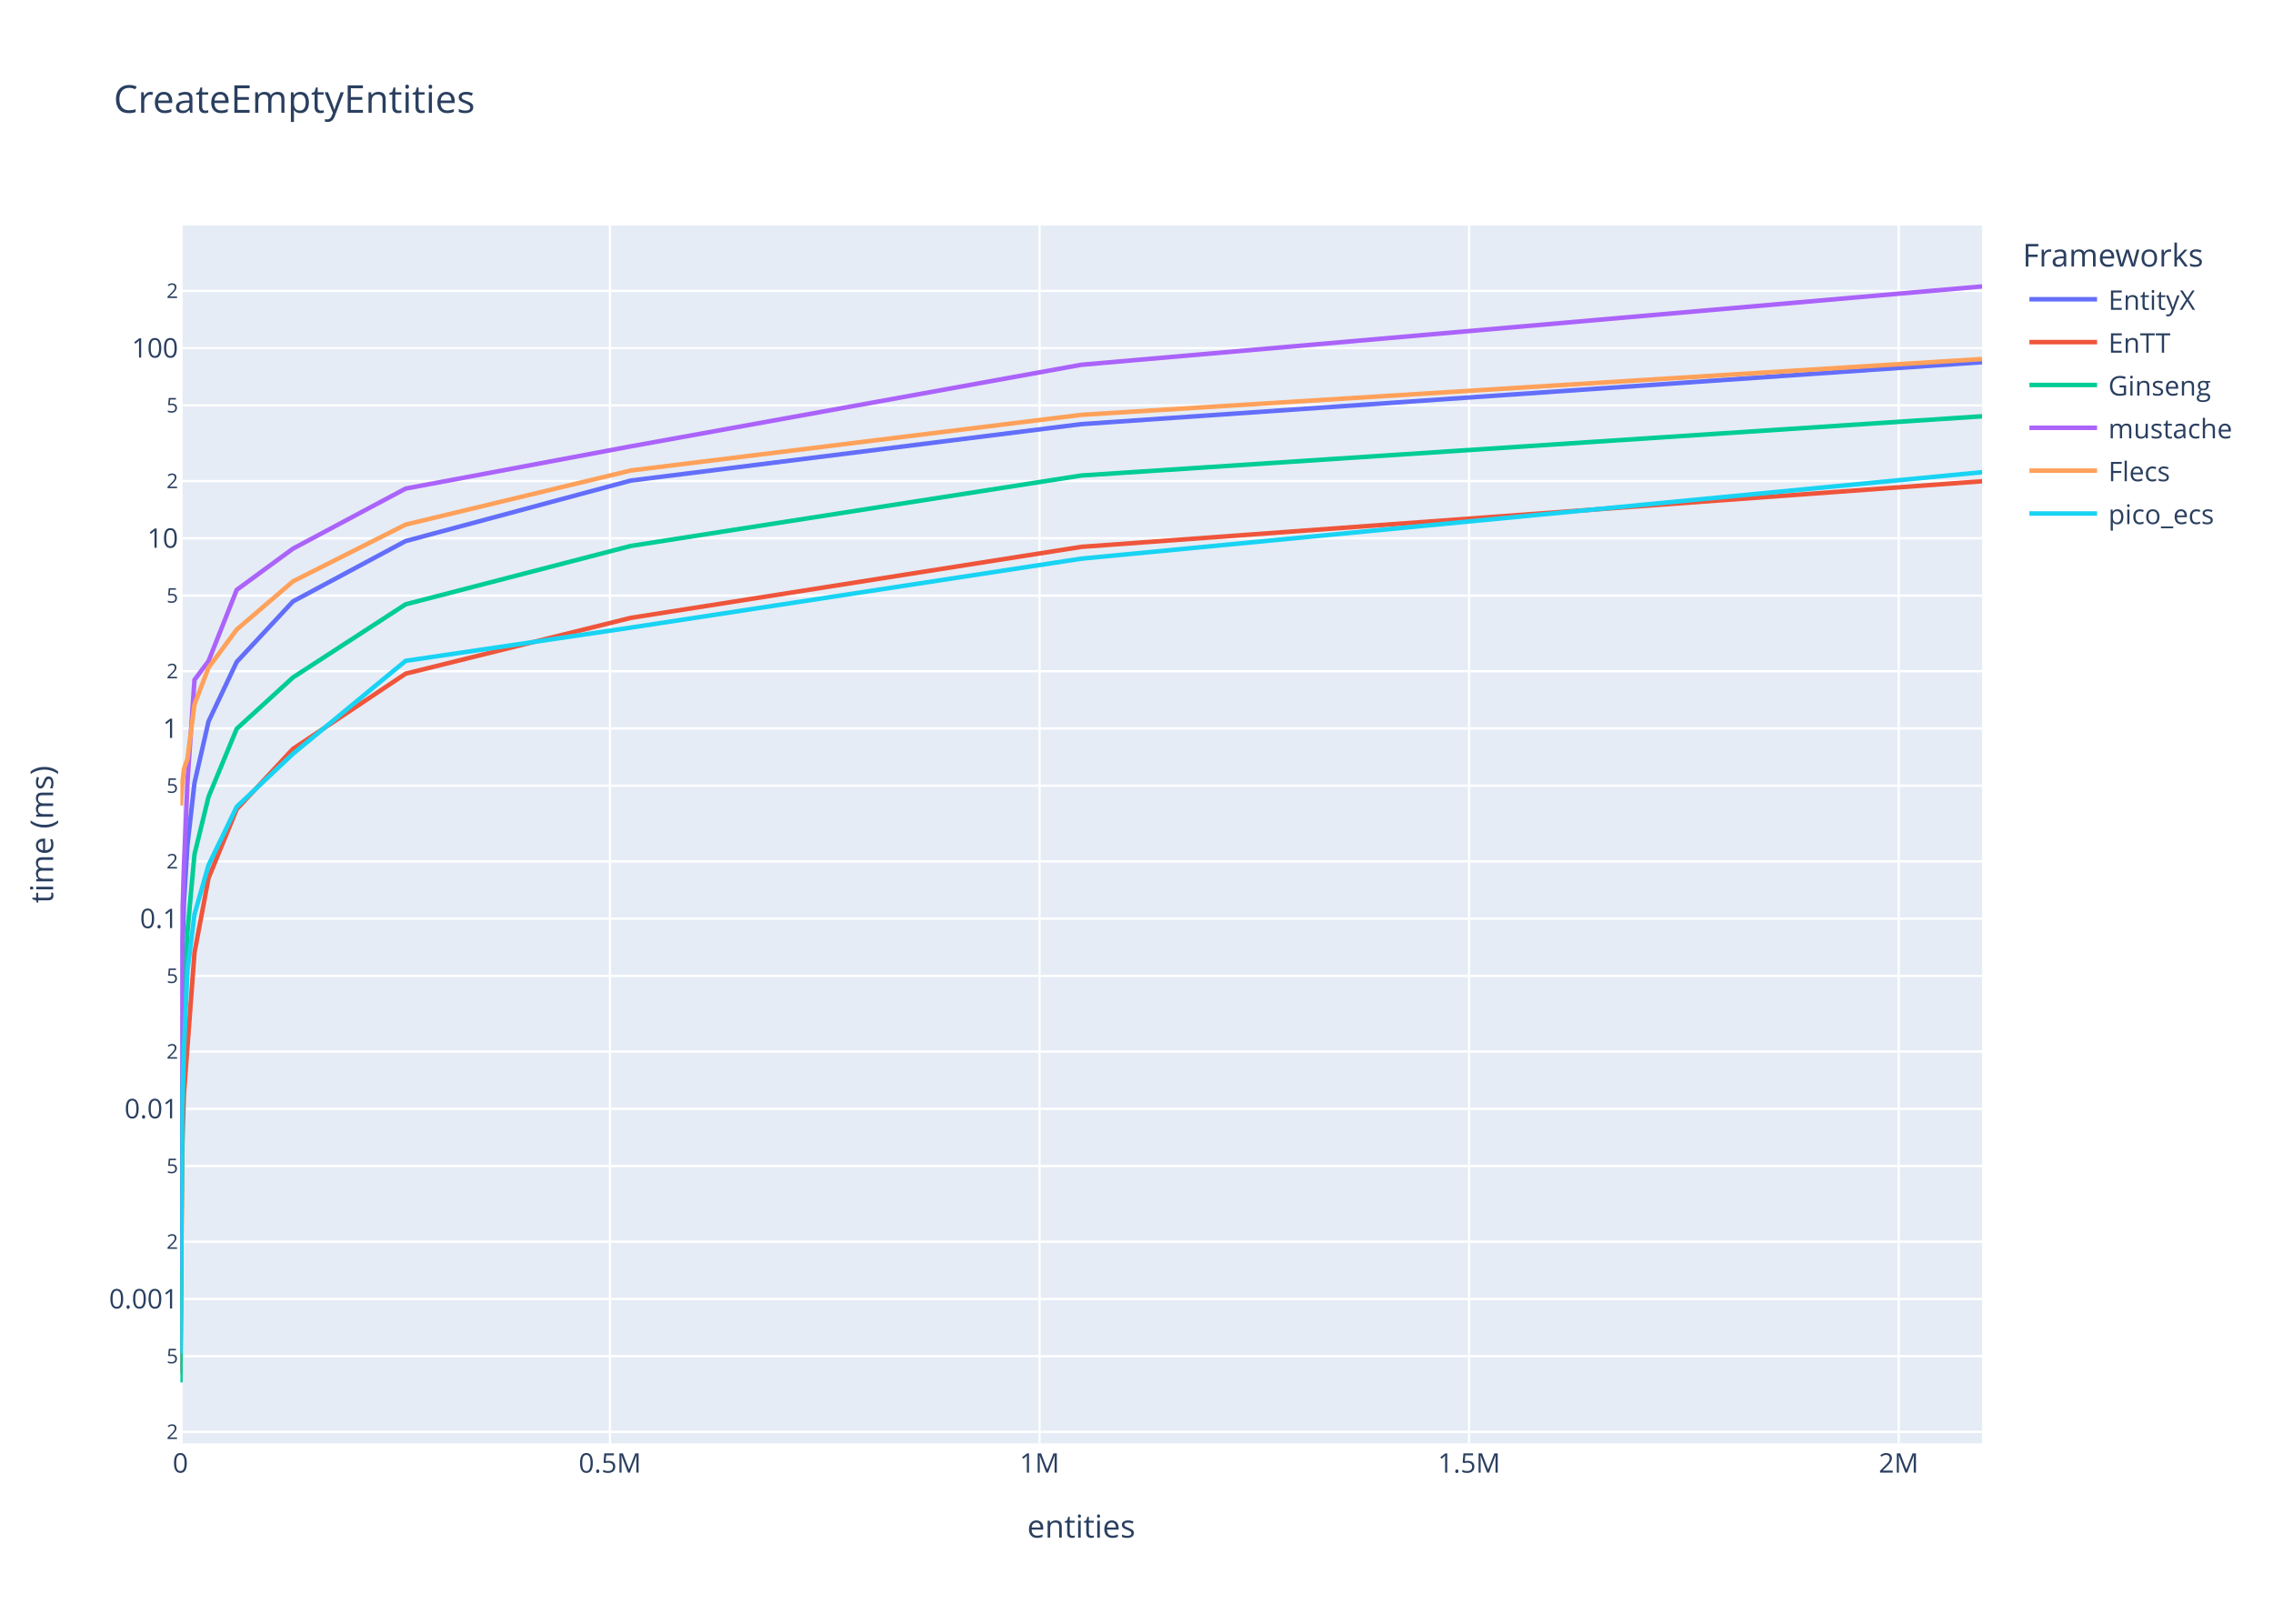
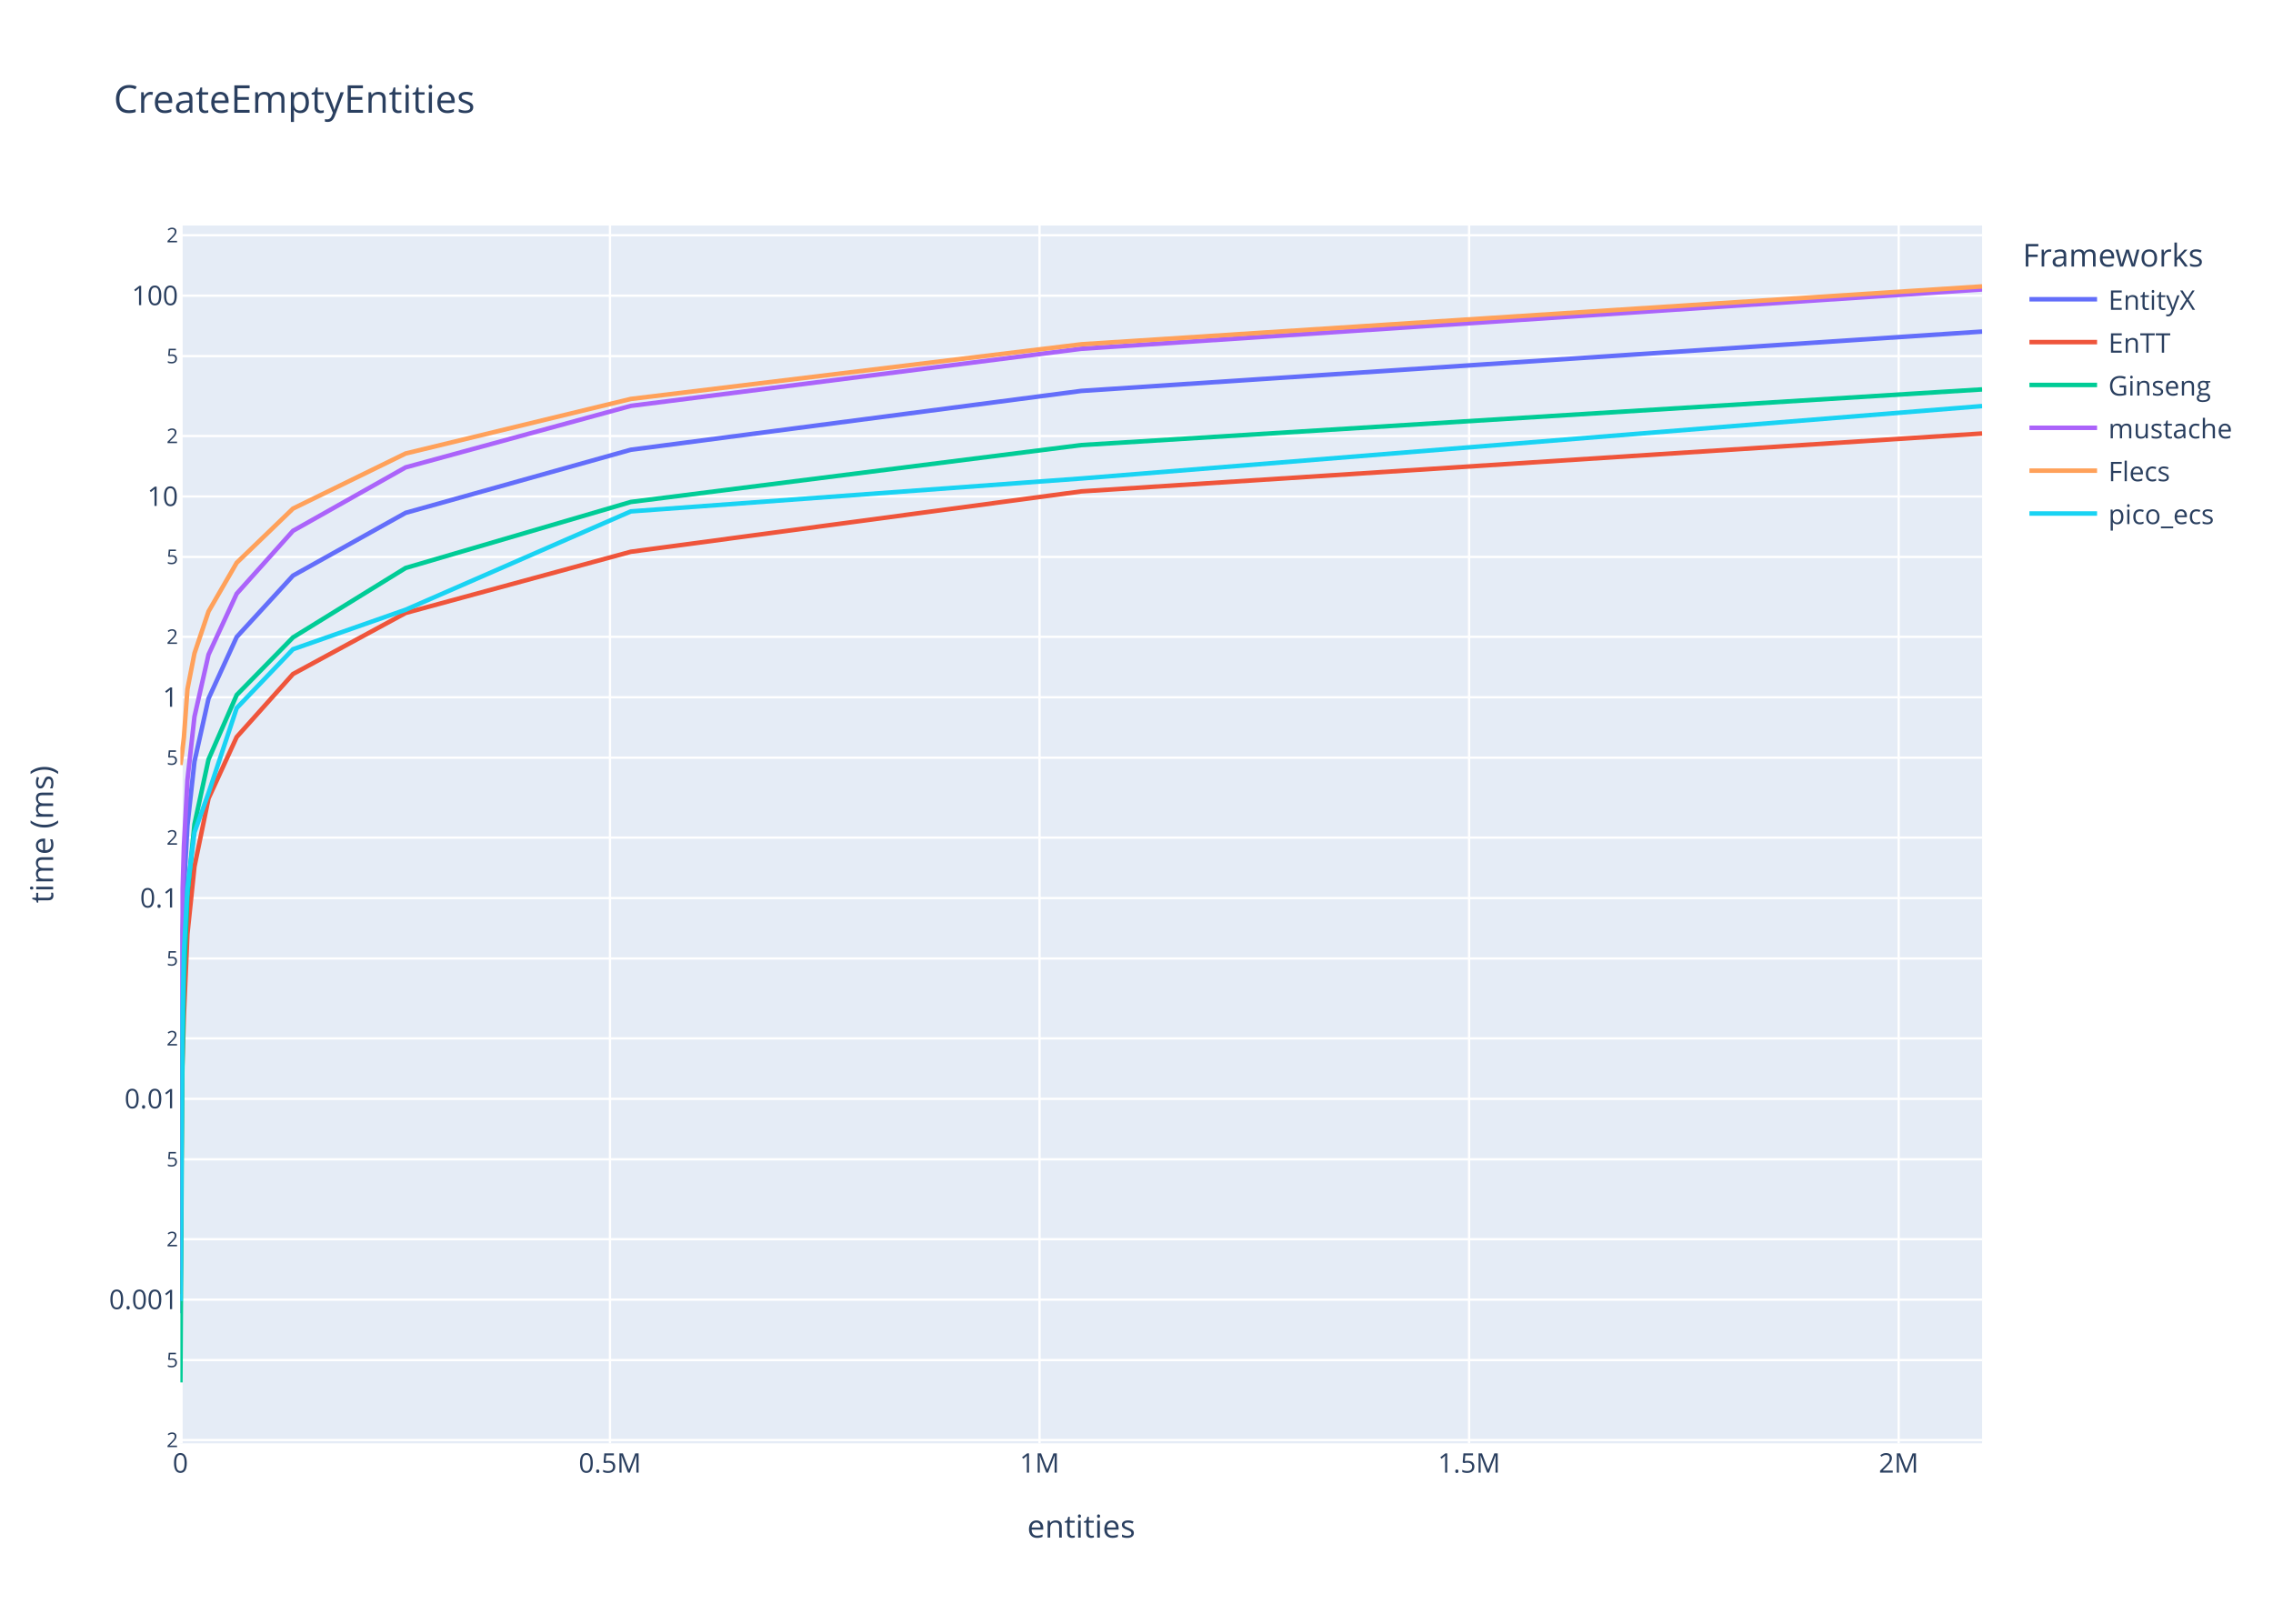
<svg xmlns="http://www.w3.org/2000/svg" class="main-svg" width="1008" height="720" style="" viewBox="0 0 1008 720">
  <rect x="0" y="0" width="1008" height="720" style="fill: rgb(255, 255, 255); fill-opacity: 1;" />
-   <defs id="defs-241496">
+   <defs id="defs-3d0eca">
    <g class="clips">
-       <clipPath id="clip241496xyplot" class="plotclip">
+       <clipPath id="clip3d0ecaxyplot" class="plotclip">
        <rect width="799" height="540" />
      </clipPath>
-       <clipPath class="axesclip" id="clip241496x">
+       <clipPath class="axesclip" id="clip3d0ecax">
        <rect x="80" y="0" width="799" height="720" />
      </clipPath>
-       <clipPath class="axesclip" id="clip241496y">
+       <clipPath class="axesclip" id="clip3d0ecay">
        <rect x="0" y="100" width="1008" height="540" />
      </clipPath>
-       <clipPath class="axesclip" id="clip241496xy">
+       <clipPath class="axesclip" id="clip3d0ecaxy">
        <rect x="80" y="100" width="799" height="540" />
      </clipPath>
    </g>
    <g class="gradients" />
    <g class="patterns" />
  </defs>
  <g class="bglayer">
    <rect class="bg" x="80" y="100" width="799" height="540" style="fill: rgb(229, 236, 246); fill-opacity: 1; stroke-width: 0;" />
  </g>
  <g class="layer-below">
    <g class="imagelayer" />
    <g class="shapelayer" />
  </g>
  <g class="cartesianlayer">
    <g class="subplot xy">
      <g class="layer-subplot">
        <g class="shapelayer" />
        <g class="imagelayer" />
      </g>
      <g class="minor-gridlayer">
        <g class="x" />
        <g class="y" />
      </g>
      <g class="gridlayer">
        <g class="x">
          <path class="xgrid crisp" transform="translate(270.5,0)" d="M0,100v540" style="stroke: rgb(255, 255, 255); stroke-opacity: 1; stroke-width: 1px;" />
          <path class="xgrid crisp" transform="translate(460.99,0)" d="M0,100v540" style="stroke: rgb(255, 255, 255); stroke-opacity: 1; stroke-width: 1px;" />
          <path class="xgrid crisp" transform="translate(651.49,0)" d="M0,100v540" style="stroke: rgb(255, 255, 255); stroke-opacity: 1; stroke-width: 1px;" />
          <path class="xgrid crisp" transform="translate(841.99,0)" d="M0,100v540" style="stroke: rgb(255, 255, 255); stroke-opacity: 1; stroke-width: 1px;" />
        </g>
        <g class="y">
-           <path class="ygrid crisp" transform="translate(0,634.93)" d="M80,0h799" style="stroke: rgb(255, 255, 255); stroke-opacity: 1; stroke-width: 1px;" />
-           <path class="ygrid crisp" transform="translate(0,601.37)" d="M80,0h799" style="stroke: rgb(255, 255, 255); stroke-opacity: 1; stroke-width: 1px;" />
-           <path class="ygrid crisp" transform="translate(0,575.99)" d="M80,0h799" style="stroke: rgb(255, 255, 255); stroke-opacity: 1; stroke-width: 1px;" />
-           <path class="ygrid crisp" transform="translate(0,550.61)" d="M80,0h799" style="stroke: rgb(255, 255, 255); stroke-opacity: 1; stroke-width: 1px;" />
-           <path class="ygrid crisp" transform="translate(0,517.05)" d="M80,0h799" style="stroke: rgb(255, 255, 255); stroke-opacity: 1; stroke-width: 1px;" />
-           <path class="ygrid crisp" transform="translate(0,491.67)" d="M80,0h799" style="stroke: rgb(255, 255, 255); stroke-opacity: 1; stroke-width: 1px;" />
-           <path class="ygrid crisp" transform="translate(0,466.28)" d="M80,0h799" style="stroke: rgb(255, 255, 255); stroke-opacity: 1; stroke-width: 1px;" />
-           <path class="ygrid crisp" transform="translate(0,432.73)" d="M80,0h799" style="stroke: rgb(255, 255, 255); stroke-opacity: 1; stroke-width: 1px;" />
-           <path class="ygrid crisp" transform="translate(0,407.34)" d="M80,0h799" style="stroke: rgb(255, 255, 255); stroke-opacity: 1; stroke-width: 1px;" />
-           <path class="ygrid crisp" transform="translate(0,381.96)" d="M80,0h799" style="stroke: rgb(255, 255, 255); stroke-opacity: 1; stroke-width: 1px;" />
-           <path class="ygrid crisp" transform="translate(0,348.4)" d="M80,0h799" style="stroke: rgb(255, 255, 255); stroke-opacity: 1; stroke-width: 1px;" />
-           <path class="ygrid crisp" transform="translate(0,323.02)" d="M80,0h799" style="stroke: rgb(255, 255, 255); stroke-opacity: 1; stroke-width: 1px;" />
-           <path class="ygrid crisp" transform="translate(0,297.63)" d="M80,0h799" style="stroke: rgb(255, 255, 255); stroke-opacity: 1; stroke-width: 1px;" />
-           <path class="ygrid crisp" transform="translate(0,264.08)" d="M80,0h799" style="stroke: rgb(255, 255, 255); stroke-opacity: 1; stroke-width: 1px;" />
-           <path class="ygrid crisp" transform="translate(0,238.69)" d="M80,0h799" style="stroke: rgb(255, 255, 255); stroke-opacity: 1; stroke-width: 1px;" />
-           <path class="ygrid crisp" transform="translate(0,213.31)" d="M80,0h799" style="stroke: rgb(255, 255, 255); stroke-opacity: 1; stroke-width: 1px;" />
-           <path class="ygrid crisp" transform="translate(0,179.75)" d="M80,0h799" style="stroke: rgb(255, 255, 255); stroke-opacity: 1; stroke-width: 1px;" />
-           <path class="ygrid crisp" transform="translate(0,154.37)" d="M80,0h799" style="stroke: rgb(255, 255, 255); stroke-opacity: 1; stroke-width: 1px;" />
-           <path class="ygrid crisp" transform="translate(0,128.99)" d="M80,0h799" style="stroke: rgb(255, 255, 255); stroke-opacity: 1; stroke-width: 1px;" />
+           <path class="ygrid crisp" transform="translate(0,638.53)" d="M80,0h799" style="stroke: rgb(255, 255, 255); stroke-opacity: 1; stroke-width: 1px;" />
+           <path class="ygrid crisp" transform="translate(0,603.09)" d="M80,0h799" style="stroke: rgb(255, 255, 255); stroke-opacity: 1; stroke-width: 1px;" />
+           <path class="ygrid crisp" transform="translate(0,576.29)" d="M80,0h799" style="stroke: rgb(255, 255, 255); stroke-opacity: 1; stroke-width: 1px;" />
+           <path class="ygrid crisp" transform="translate(0,549.49)" d="M80,0h799" style="stroke: rgb(255, 255, 255); stroke-opacity: 1; stroke-width: 1px;" />
+           <path class="ygrid crisp" transform="translate(0,514.06)" d="M80,0h799" style="stroke: rgb(255, 255, 255); stroke-opacity: 1; stroke-width: 1px;" />
+           <path class="ygrid crisp" transform="translate(0,487.25)" d="M80,0h799" style="stroke: rgb(255, 255, 255); stroke-opacity: 1; stroke-width: 1px;" />
+           <path class="ygrid crisp" transform="translate(0,460.45)" d="M80,0h799" style="stroke: rgb(255, 255, 255); stroke-opacity: 1; stroke-width: 1px;" />
+           <path class="ygrid crisp" transform="translate(0,425.02)" d="M80,0h799" style="stroke: rgb(255, 255, 255); stroke-opacity: 1; stroke-width: 1px;" />
+           <path class="ygrid crisp" transform="translate(0,398.22)" d="M80,0h799" style="stroke: rgb(255, 255, 255); stroke-opacity: 1; stroke-width: 1px;" />
+           <path class="ygrid crisp" transform="translate(0,371.42)" d="M80,0h799" style="stroke: rgb(255, 255, 255); stroke-opacity: 1; stroke-width: 1px;" />
+           <path class="ygrid crisp" transform="translate(0,335.98)" d="M80,0h799" style="stroke: rgb(255, 255, 255); stroke-opacity: 1; stroke-width: 1px;" />
+           <path class="ygrid crisp" transform="translate(0,309.18)" d="M80,0h799" style="stroke: rgb(255, 255, 255); stroke-opacity: 1; stroke-width: 1px;" />
+           <path class="ygrid crisp" transform="translate(0,282.38)" d="M80,0h799" style="stroke: rgb(255, 255, 255); stroke-opacity: 1; stroke-width: 1px;" />
+           <path class="ygrid crisp" transform="translate(0,246.95)" d="M80,0h799" style="stroke: rgb(255, 255, 255); stroke-opacity: 1; stroke-width: 1px;" />
+           <path class="ygrid crisp" transform="translate(0,220.15)" d="M80,0h799" style="stroke: rgb(255, 255, 255); stroke-opacity: 1; stroke-width: 1px;" />
+           <path class="ygrid crisp" transform="translate(0,193.34)" d="M80,0h799" style="stroke: rgb(255, 255, 255); stroke-opacity: 1; stroke-width: 1px;" />
+           <path class="ygrid crisp" transform="translate(0,157.91)" d="M80,0h799" style="stroke: rgb(255, 255, 255); stroke-opacity: 1; stroke-width: 1px;" />
+           <path class="ygrid crisp" transform="translate(0,131.11)" d="M80,0h799" style="stroke: rgb(255, 255, 255); stroke-opacity: 1; stroke-width: 1px;" />
+           <path class="ygrid crisp" transform="translate(0,104.31)" d="M80,0h799" style="stroke: rgb(255, 255, 255); stroke-opacity: 1; stroke-width: 1px;" />
        </g>
      </g>
      <g class="zerolinelayer">
        <path class="xzl zl crisp" transform="translate(80,0)" d="M0,100v540" style="stroke: rgb(255, 255, 255); stroke-opacity: 1; stroke-width: 2px;" />
      </g>
      <path class="xlines-below" />
      <path class="ylines-below" />
      <g class="overlines-below" />
      <g class="xaxislayer-below" />
      <g class="yaxislayer-below" />
      <g class="overaxes-below" />
-       <g class="plot" transform="translate(80,100)" clip-path="url(#clip241496xyplot)">
+       <g class="plot" transform="translate(80,100)" clip-path="url(#clip3d0ecaxyplot)">
        <g class="scatterlayer mlayer">
-           <g class="trace scatter trace5908c8" style="stroke-miterlimit: 2; opacity: 1;">
-             <g class="fills" />
-             <g class="errorbars" />
-             <g class="lines">
-               <path class="js-line" d="M0,480.84L0.78,324.46L1.56,300.03L3.12,274.79L6.24,247.18L12.48,219.91L24.97,193.5L49.94,166.67L99.88,139.92L199.75,113.09L399.5,88.07L799,60.6" style="vector-effect: non-scaling-stroke; fill: none; stroke: rgb(99, 110, 250); stroke-opacity: 1; stroke-width: 2px; opacity: 1;" />
-             </g>
-             <g class="points" />
-             <g class="text" />
-           </g>
-           <g class="trace scatter traceca70ab" style="stroke-miterlimit: 2; opacity: 1;">
-             <g class="fills" />
-             <g class="errorbars" />
-             <g class="lines">
-               <path class="js-line" d="M0,508.73L0.78,410.18L1.56,385.26L6.24,322.5L12.48,289.34L24.97,258.82L49.94,232.06L99.88,198.73L199.75,173.97L399.5,142.49L799,113.4" style="vector-effect: non-scaling-stroke; fill: none; stroke: rgb(239, 85, 59); stroke-opacity: 1; stroke-width: 2px; opacity: 1;" />
-             </g>
-             <g class="points" />
-             <g class="text" />
-           </g>
-           <g class="trace scatter trace30c8bb" style="stroke-miterlimit: 2; opacity: 1;">
-             <g class="fills" />
-             <g class="errorbars" />
-             <g class="lines">
-               <path class="js-line" d="M0,513L0.78,391.8L1.56,355.4L3.12,313.19L6.24,278.86L12.48,253.33L24.97,223.16L49.94,200.38L99.88,167.97L199.75,142.08L399.5,110.85L799,84.59" style="vector-effect: non-scaling-stroke; fill: none; stroke: rgb(0, 204, 150); stroke-opacity: 1; stroke-width: 2px; opacity: 1;" />
-             </g>
-             <g class="points" />
-             <g class="text" />
-           </g>
-           <g class="trace scatter trace2d2ab7" style="stroke-miterlimit: 2; opacity: 1;">
-             <g class="fills" />
-             <g class="errorbars" />
-             <g class="lines">
-               <path class="js-line" d="M0,462.18L0.78,309.24L1.56,284.3L3.12,246.96L6.24,201.48L12.48,193.13L24.97,161.56L49.94,143.27L99.88,116.65L199.75,97.92L399.5,61.75L799,27" style="vector-effect: non-scaling-stroke; fill: none; stroke: rgb(171, 99, 250); stroke-opacity: 1; stroke-width: 2px; opacity: 1;" />
-             </g>
-             <g class="points" />
-             <g class="text" />
-           </g>
-           <g class="trace scatter traceb039eb" style="stroke-miterlimit: 2; opacity: 1;">
-             <g class="fills" />
-             <g class="errorbars" />
-             <g class="lines">
-               <path class="js-line" d="M0,256.13L0.2,256.16L0.78,248.12L1.56,241.08L3.12,236.53L6.24,212.37L12.48,196.05L24.97,179.16L49.94,157.78L99.88,132.62L199.75,108.62L399.5,83.95L799,59.19" style="vector-effect: non-scaling-stroke; fill: none; stroke: rgb(255, 161, 90); stroke-opacity: 1; stroke-width: 2px; opacity: 1;" />
-             </g>
-             <g class="points" />
-             <g class="text" />
-           </g>
-           <g class="trace scatter trace55a931" style="stroke-miterlimit: 2; opacity: 1;">
-             <g class="fills" />
-             <g class="errorbars" />
-             <g class="lines">
-               <path class="js-line" d="M0,500.08L0.78,392.74L1.56,365.29L3.12,330.27L6.24,305.49L12.48,283.61L24.97,257.75L49.94,234.23L99.88,193.03L199.75,178.29L399.5,147.72L799,109.38" style="vector-effect: non-scaling-stroke; fill: none; stroke: rgb(25, 211, 243); stroke-opacity: 1; stroke-width: 2px; opacity: 1;" />
+           <g class="trace scatter trace354165" style="stroke-miterlimit: 2; opacity: 1;">
+             <g class="fills" />
+             <g class="errorbars" />
+             <g class="lines">
+               <path class="js-line" d="M0,482.3L0.78,320.63L1.56,294.32L3.12,266.07L6.24,237.68L12.48,209.73L24.97,182.44L49.94,155.24L99.88,127.4L199.75,99.43L399.5,73.34L799,47.03" style="vector-effect: non-scaling-stroke; fill: none; stroke: rgb(99, 110, 250); stroke-opacity: 1; stroke-width: 2px; opacity: 1;" />
+             </g>
+             <g class="points" />
+             <g class="text" />
+           </g>
+           <g class="trace scatter trace1b9142" style="stroke-miterlimit: 2; opacity: 1;">
+             <g class="fills" />
+             <g class="errorbars" />
+             <g class="lines">
+               <path class="js-line" d="M0,473.75L0.78,374.9L1.56,350.12L3.12,314.1L6.24,284.24L12.48,254.03L24.97,226.79L49.94,198.87L99.88,171.8L199.75,144.66L399.5,117.89L799,92.22" style="vector-effect: non-scaling-stroke; fill: none; stroke: rgb(239, 85, 59); stroke-opacity: 1; stroke-width: 2px; opacity: 1;" />
+             </g>
+             <g class="points" />
+             <g class="text" />
+           </g>
+           <g class="trace scatter trace81048e" style="stroke-miterlimit: 2; opacity: 1;">
+             <g class="fills" />
+             <g class="errorbars" />
+             <g class="lines">
+               <path class="js-line" d="M0,513L0.78,379.69L1.56,334.09L3.12,296.73L6.24,265.48L12.48,236.75L24.97,208.16L49.94,182.64L99.88,151.85L199.75,122.58L399.5,97.36L799,72.67" style="vector-effect: non-scaling-stroke; fill: none; stroke: rgb(0, 204, 150); stroke-opacity: 1; stroke-width: 2px; opacity: 1;" />
+             </g>
+             <g class="points" />
+             <g class="text" />
+           </g>
+           <g class="trace scatter tracec82665" style="stroke-miterlimit: 2; opacity: 1;">
+             <g class="fills" />
+             <g class="errorbars" />
+             <g class="lines">
+               <path class="js-line" d="M0,463.25L0.78,301.51L1.56,275.17L3.12,245.84L6.24,217.78L12.48,190.26L24.97,163.25L49.94,135.37L99.88,107.24L199.75,79.97L399.5,54.66L799,28.34" style="vector-effect: non-scaling-stroke; fill: none; stroke: rgb(171, 99, 250); stroke-opacity: 1; stroke-width: 2px; opacity: 1;" />
+             </g>
+             <g class="points" />
+             <g class="text" />
+           </g>
+           <g class="trace scatter trace95f162" style="stroke-miterlimit: 2; opacity: 1;">
+             <g class="fills" />
+             <g class="errorbars" />
+             <g class="lines">
+               <path class="js-line" d="M0,238.51L0.02,239.15L0.78,233.68L1.56,226.95L3.12,205.62L6.24,189.68L12.48,171.12L24.97,149.54L49.94,125.51L99.88,101.09L199.75,76.9L399.5,52.67L799,27" style="vector-effect: non-scaling-stroke; fill: none; stroke: rgb(255, 161, 90); stroke-opacity: 1; stroke-width: 2px; opacity: 1;" />
+             </g>
+             <g class="points" />
+             <g class="text" />
+           </g>
+           <g class="trace scatter trace125699" style="stroke-miterlimit: 2; opacity: 1;">
+             <g class="fills" />
+             <g class="errorbars" />
+             <g class="lines">
+               <path class="js-line" d="M0,476.88L0.78,360.6L1.56,322.15L3.12,294.17L6.24,269.08L12.48,251.63L24.97,213.97L49.94,187.88L99.88,170.37L199.75,126.76L399.5,112.17L799,80.06" style="vector-effect: non-scaling-stroke; fill: none; stroke: rgb(25, 211, 243); stroke-opacity: 1; stroke-width: 2px; opacity: 1;" />
            </g>
            <g class="points" />
            <g class="text" />
          </g>
        </g>
      </g>
      <g class="overplot" />
      <path class="xlines-above crisp" d="M0,0" style="fill: none;" />
      <path class="ylines-above crisp" d="M0,0" style="fill: none;" />
      <g class="overlines-above" />
      <g class="xaxislayer-above">
        <g class="xtick">
          <text text-anchor="middle" x="0" y="653" transform="translate(80,0)" style="font-family: 'Open Sans', verdana, arial, sans-serif; font-size: 12px; fill: rgb(42, 63, 95); fill-opacity: 1; white-space: pre; opacity: 1;">0</text>
        </g>
        <g class="xtick">
          <text text-anchor="middle" x="0" y="653" style="font-family: 'Open Sans', verdana, arial, sans-serif; font-size: 12px; fill: rgb(42, 63, 95); fill-opacity: 1; white-space: pre; opacity: 1;" transform="translate(270.5,0)">0.5M</text>
        </g>
        <g class="xtick">
          <text text-anchor="middle" x="0" y="653" style="font-family: 'Open Sans', verdana, arial, sans-serif; font-size: 12px; fill: rgb(42, 63, 95); fill-opacity: 1; white-space: pre; opacity: 1;" transform="translate(460.99,0)">1M</text>
        </g>
        <g class="xtick">
          <text text-anchor="middle" x="0" y="653" style="font-family: 'Open Sans', verdana, arial, sans-serif; font-size: 12px; fill: rgb(42, 63, 95); fill-opacity: 1; white-space: pre; opacity: 1;" transform="translate(651.49,0)">1.5M</text>
        </g>
        <g class="xtick">
          <text text-anchor="middle" x="0" y="653" style="font-family: 'Open Sans', verdana, arial, sans-serif; font-size: 12px; fill: rgb(42, 63, 95); fill-opacity: 1; white-space: pre; opacity: 1;" transform="translate(841.99,0)">2M</text>
        </g>
      </g>
      <g class="yaxislayer-above">
        <g class="ytick">
-           <text text-anchor="end" x="79" y="3.15" transform="translate(0,634.93)" style="font-family: 'Open Sans', verdana, arial, sans-serif; font-size: 9px; fill: rgb(42, 63, 95); fill-opacity: 1; white-space: pre; opacity: 1;">2</text>
-         </g>
-         <g class="ytick">
-           <text text-anchor="end" x="79" y="3.15" style="font-family: 'Open Sans', verdana, arial, sans-serif; font-size: 9px; fill: rgb(42, 63, 95); fill-opacity: 1; white-space: pre; opacity: 1;" transform="translate(0,601.37)">5</text>
-         </g>
-         <g class="ytick">
-           <text text-anchor="end" x="79" y="4.2" style="font-family: 'Open Sans', verdana, arial, sans-serif; font-size: 12px; fill: rgb(42, 63, 95); fill-opacity: 1; white-space: pre; opacity: 1;" transform="translate(0,575.99)">0.001</text>
-         </g>
-         <g class="ytick">
-           <text text-anchor="end" x="79" y="3.15" style="font-family: 'Open Sans', verdana, arial, sans-serif; font-size: 9px; fill: rgb(42, 63, 95); fill-opacity: 1; white-space: pre; opacity: 1;" transform="translate(0,550.61)">2</text>
-         </g>
-         <g class="ytick">
-           <text text-anchor="end" x="79" y="3.15" style="font-family: 'Open Sans', verdana, arial, sans-serif; font-size: 9px; fill: rgb(42, 63, 95); fill-opacity: 1; white-space: pre; opacity: 1;" transform="translate(0,517.05)">5</text>
-         </g>
-         <g class="ytick">
-           <text text-anchor="end" x="79" y="4.2" style="font-family: 'Open Sans', verdana, arial, sans-serif; font-size: 12px; fill: rgb(42, 63, 95); fill-opacity: 1; white-space: pre; opacity: 1;" transform="translate(0,491.67)">0.01</text>
-         </g>
-         <g class="ytick">
-           <text text-anchor="end" x="79" y="3.15" style="font-family: 'Open Sans', verdana, arial, sans-serif; font-size: 9px; fill: rgb(42, 63, 95); fill-opacity: 1; white-space: pre; opacity: 1;" transform="translate(0,466.28)">2</text>
-         </g>
-         <g class="ytick">
-           <text text-anchor="end" x="79" y="3.15" style="font-family: 'Open Sans', verdana, arial, sans-serif; font-size: 9px; fill: rgb(42, 63, 95); fill-opacity: 1; white-space: pre; opacity: 1;" transform="translate(0,432.73)">5</text>
-         </g>
-         <g class="ytick">
-           <text text-anchor="end" x="79" y="4.2" style="font-family: 'Open Sans', verdana, arial, sans-serif; font-size: 12px; fill: rgb(42, 63, 95); fill-opacity: 1; white-space: pre; opacity: 1;" transform="translate(0,407.34)">0.1</text>
-         </g>
-         <g class="ytick">
-           <text text-anchor="end" x="79" y="3.15" style="font-family: 'Open Sans', verdana, arial, sans-serif; font-size: 9px; fill: rgb(42, 63, 95); fill-opacity: 1; white-space: pre; opacity: 1;" transform="translate(0,381.96)">2</text>
-         </g>
-         <g class="ytick">
-           <text text-anchor="end" x="79" y="3.15" style="font-family: 'Open Sans', verdana, arial, sans-serif; font-size: 9px; fill: rgb(42, 63, 95); fill-opacity: 1; white-space: pre; opacity: 1;" transform="translate(0,348.4)">5</text>
-         </g>
-         <g class="ytick">
-           <text text-anchor="end" x="79" y="4.2" style="font-family: 'Open Sans', verdana, arial, sans-serif; font-size: 12px; fill: rgb(42, 63, 95); fill-opacity: 1; white-space: pre; opacity: 1;" transform="translate(0,323.02)">1</text>
-         </g>
-         <g class="ytick">
-           <text text-anchor="end" x="79" y="3.15" style="font-family: 'Open Sans', verdana, arial, sans-serif; font-size: 9px; fill: rgb(42, 63, 95); fill-opacity: 1; white-space: pre; opacity: 1;" transform="translate(0,297.63)">2</text>
-         </g>
-         <g class="ytick">
-           <text text-anchor="end" x="79" y="3.15" style="font-family: 'Open Sans', verdana, arial, sans-serif; font-size: 9px; fill: rgb(42, 63, 95); fill-opacity: 1; white-space: pre; opacity: 1;" transform="translate(0,264.08)">5</text>
-         </g>
-         <g class="ytick">
-           <text text-anchor="end" x="79" y="4.2" style="font-family: 'Open Sans', verdana, arial, sans-serif; font-size: 12px; fill: rgb(42, 63, 95); fill-opacity: 1; white-space: pre; opacity: 1;" transform="translate(0,238.69)">10</text>
-         </g>
-         <g class="ytick">
-           <text text-anchor="end" x="79" y="3.15" style="font-family: 'Open Sans', verdana, arial, sans-serif; font-size: 9px; fill: rgb(42, 63, 95); fill-opacity: 1; white-space: pre; opacity: 1;" transform="translate(0,213.31)">2</text>
-         </g>
-         <g class="ytick">
-           <text text-anchor="end" x="79" y="3.15" style="font-family: 'Open Sans', verdana, arial, sans-serif; font-size: 9px; fill: rgb(42, 63, 95); fill-opacity: 1; white-space: pre; opacity: 1;" transform="translate(0,179.75)">5</text>
-         </g>
-         <g class="ytick">
-           <text text-anchor="end" x="79" y="4.2" style="font-family: 'Open Sans', verdana, arial, sans-serif; font-size: 12px; fill: rgb(42, 63, 95); fill-opacity: 1; white-space: pre; opacity: 1;" transform="translate(0,154.37)">100</text>
-         </g>
-         <g class="ytick">
-           <text text-anchor="end" x="79" y="3.15" style="font-family: 'Open Sans', verdana, arial, sans-serif; font-size: 9px; fill: rgb(42, 63, 95); fill-opacity: 1; white-space: pre; opacity: 1;" transform="translate(0,128.99)">2</text>
+           <text text-anchor="end" x="79" y="3.15" transform="translate(0,638.53)" style="font-family: 'Open Sans', verdana, arial, sans-serif; font-size: 9px; fill: rgb(42, 63, 95); fill-opacity: 1; white-space: pre; opacity: 1;">2</text>
+         </g>
+         <g class="ytick">
+           <text text-anchor="end" x="79" y="3.15" style="font-family: 'Open Sans', verdana, arial, sans-serif; font-size: 9px; fill: rgb(42, 63, 95); fill-opacity: 1; white-space: pre; opacity: 1;" transform="translate(0,603.09)">5</text>
+         </g>
+         <g class="ytick">
+           <text text-anchor="end" x="79" y="4.2" style="font-family: 'Open Sans', verdana, arial, sans-serif; font-size: 12px; fill: rgb(42, 63, 95); fill-opacity: 1; white-space: pre; opacity: 1;" transform="translate(0,576.29)">0.001</text>
+         </g>
+         <g class="ytick">
+           <text text-anchor="end" x="79" y="3.15" style="font-family: 'Open Sans', verdana, arial, sans-serif; font-size: 9px; fill: rgb(42, 63, 95); fill-opacity: 1; white-space: pre; opacity: 1;" transform="translate(0,549.49)">2</text>
+         </g>
+         <g class="ytick">
+           <text text-anchor="end" x="79" y="3.15" style="font-family: 'Open Sans', verdana, arial, sans-serif; font-size: 9px; fill: rgb(42, 63, 95); fill-opacity: 1; white-space: pre; opacity: 1;" transform="translate(0,514.06)">5</text>
+         </g>
+         <g class="ytick">
+           <text text-anchor="end" x="79" y="4.2" style="font-family: 'Open Sans', verdana, arial, sans-serif; font-size: 12px; fill: rgb(42, 63, 95); fill-opacity: 1; white-space: pre; opacity: 1;" transform="translate(0,487.25)">0.01</text>
+         </g>
+         <g class="ytick">
+           <text text-anchor="end" x="79" y="3.15" style="font-family: 'Open Sans', verdana, arial, sans-serif; font-size: 9px; fill: rgb(42, 63, 95); fill-opacity: 1; white-space: pre; opacity: 1;" transform="translate(0,460.45)">2</text>
+         </g>
+         <g class="ytick">
+           <text text-anchor="end" x="79" y="3.15" style="font-family: 'Open Sans', verdana, arial, sans-serif; font-size: 9px; fill: rgb(42, 63, 95); fill-opacity: 1; white-space: pre; opacity: 1;" transform="translate(0,425.02)">5</text>
+         </g>
+         <g class="ytick">
+           <text text-anchor="end" x="79" y="4.2" style="font-family: 'Open Sans', verdana, arial, sans-serif; font-size: 12px; fill: rgb(42, 63, 95); fill-opacity: 1; white-space: pre; opacity: 1;" transform="translate(0,398.22)">0.1</text>
+         </g>
+         <g class="ytick">
+           <text text-anchor="end" x="79" y="3.15" style="font-family: 'Open Sans', verdana, arial, sans-serif; font-size: 9px; fill: rgb(42, 63, 95); fill-opacity: 1; white-space: pre; opacity: 1;" transform="translate(0,371.42)">2</text>
+         </g>
+         <g class="ytick">
+           <text text-anchor="end" x="79" y="3.15" style="font-family: 'Open Sans', verdana, arial, sans-serif; font-size: 9px; fill: rgb(42, 63, 95); fill-opacity: 1; white-space: pre; opacity: 1;" transform="translate(0,335.98)">5</text>
+         </g>
+         <g class="ytick">
+           <text text-anchor="end" x="79" y="4.2" style="font-family: 'Open Sans', verdana, arial, sans-serif; font-size: 12px; fill: rgb(42, 63, 95); fill-opacity: 1; white-space: pre; opacity: 1;" transform="translate(0,309.18)">1</text>
+         </g>
+         <g class="ytick">
+           <text text-anchor="end" x="79" y="3.15" style="font-family: 'Open Sans', verdana, arial, sans-serif; font-size: 9px; fill: rgb(42, 63, 95); fill-opacity: 1; white-space: pre; opacity: 1;" transform="translate(0,282.38)">2</text>
+         </g>
+         <g class="ytick">
+           <text text-anchor="end" x="79" y="3.15" style="font-family: 'Open Sans', verdana, arial, sans-serif; font-size: 9px; fill: rgb(42, 63, 95); fill-opacity: 1; white-space: pre; opacity: 1;" transform="translate(0,246.95)">5</text>
+         </g>
+         <g class="ytick">
+           <text text-anchor="end" x="79" y="4.2" style="font-family: 'Open Sans', verdana, arial, sans-serif; font-size: 12px; fill: rgb(42, 63, 95); fill-opacity: 1; white-space: pre; opacity: 1;" transform="translate(0,220.15)">10</text>
+         </g>
+         <g class="ytick">
+           <text text-anchor="end" x="79" y="3.15" style="font-family: 'Open Sans', verdana, arial, sans-serif; font-size: 9px; fill: rgb(42, 63, 95); fill-opacity: 1; white-space: pre; opacity: 1;" transform="translate(0,193.34)">2</text>
+         </g>
+         <g class="ytick">
+           <text text-anchor="end" x="79" y="3.15" style="font-family: 'Open Sans', verdana, arial, sans-serif; font-size: 9px; fill: rgb(42, 63, 95); fill-opacity: 1; white-space: pre; opacity: 1;" transform="translate(0,157.91)">5</text>
+         </g>
+         <g class="ytick">
+           <text text-anchor="end" x="79" y="4.2" style="font-family: 'Open Sans', verdana, arial, sans-serif; font-size: 12px; fill: rgb(42, 63, 95); fill-opacity: 1; white-space: pre; opacity: 1;" transform="translate(0,131.11)">100</text>
+         </g>
+         <g class="ytick">
+           <text text-anchor="end" x="79" y="3.15" style="font-family: 'Open Sans', verdana, arial, sans-serif; font-size: 9px; fill: rgb(42, 63, 95); fill-opacity: 1; white-space: pre; opacity: 1;" transform="translate(0,104.31)">2</text>
        </g>
      </g>
      <g class="overaxes-above" />
    </g>
  </g>
  <g class="polarlayer" />
  <g class="smithlayer" />
  <g class="ternarylayer" />
  <g class="geolayer" />
  <g class="funnelarealayer" />
  <g class="pielayer" />
  <g class="iciclelayer" />
  <g class="treemaplayer" />
  <g class="sunburstlayer" />
  <g class="glimages" />
-   <defs id="topdefs-241496">
+   <defs id="topdefs-3d0eca">
    <g class="clips" />
-     <clipPath id="legend241496">
+     <clipPath id="legend3d0eca">
      <rect width="101" height="143" x="0" y="0" />
    </clipPath>
  </defs>
  <g class="layer-above">
    <g class="imagelayer" />
    <g class="shapelayer" />
  </g>
  <g class="infolayer">
    <g class="legend" pointer-events="all" transform="translate(894.98,100)">
      <rect class="bg" shape-rendering="crispEdges" width="101" height="143" x="0" y="0" style="stroke: rgb(68, 68, 68); stroke-opacity: 1; fill: rgb(255, 255, 255); fill-opacity: 1; stroke-width: 0px;" />
-       <g class="scrollbox" transform="" clip-path="url(#legend241496)">
+       <g class="scrollbox" transform="" clip-path="url(#legend3d0eca)">
        <text class="legendtitletext" text-anchor="start" x="2" y="18.2" style="font-family: 'Open Sans', verdana, arial, sans-serif; font-size: 14px; fill: rgb(42, 63, 95); fill-opacity: 1; white-space: pre;">Frameworks</text>
        <g class="groups" transform="">
          <g class="traces" transform="translate(0,32.7)" style="opacity: 1;">
            <text class="legendtext" text-anchor="start" x="40" y="4.68" style="font-family: 'Open Sans', verdana, arial, sans-serif; font-size: 12px; fill: rgb(42, 63, 95); fill-opacity: 1; white-space: pre;">EntityX</text>
            <g class="layers" style="opacity: 1;">
              <g class="legendfill" />
              <g class="legendlines">
                <path class="js-line" d="M5,0h30" style="fill: none; stroke: rgb(99, 110, 250); stroke-opacity: 1; stroke-width: 2px;" />
              </g>
              <g class="legendsymbols">
                <g class="legendpoints" />
              </g>
            </g>
            <rect class="legendtoggle" x="0" y="-9.5" width="95.25" height="19" style="fill: rgb(0, 0, 0); fill-opacity: 0;" />
          </g>
        </g>
        <g class="groups" transform="">
          <g class="traces" transform="translate(0,51.7)" style="opacity: 1;">
            <text class="legendtext" text-anchor="start" x="40" y="4.68" style="font-family: 'Open Sans', verdana, arial, sans-serif; font-size: 12px; fill: rgb(42, 63, 95); fill-opacity: 1; white-space: pre;">EnTT</text>
            <g class="layers" style="opacity: 1;">
              <g class="legendfill" />
              <g class="legendlines">
                <path class="js-line" d="M5,0h30" style="fill: none; stroke: rgb(239, 85, 59); stroke-opacity: 1; stroke-width: 2px;" />
              </g>
              <g class="legendsymbols">
                <g class="legendpoints" />
              </g>
            </g>
            <rect class="legendtoggle" x="0" y="-9.5" width="95.25" height="19" style="fill: rgb(0, 0, 0); fill-opacity: 0;" />
          </g>
        </g>
        <g class="groups" transform="">
          <g class="traces" transform="translate(0,70.7)" style="opacity: 1;">
            <text class="legendtext" text-anchor="start" x="40" y="4.68" style="font-family: 'Open Sans', verdana, arial, sans-serif; font-size: 12px; fill: rgb(42, 63, 95); fill-opacity: 1; white-space: pre;">Ginseng</text>
            <g class="layers" style="opacity: 1;">
              <g class="legendfill" />
              <g class="legendlines">
                <path class="js-line" d="M5,0h30" style="fill: none; stroke: rgb(0, 204, 150); stroke-opacity: 1; stroke-width: 2px;" />
              </g>
              <g class="legendsymbols">
                <g class="legendpoints" />
              </g>
            </g>
            <rect class="legendtoggle" x="0" y="-9.5" width="95.25" height="19" style="fill: rgb(0, 0, 0); fill-opacity: 0;" />
          </g>
        </g>
        <g class="groups" transform="">
          <g class="traces" transform="translate(0,89.7)" style="opacity: 1;">
            <text class="legendtext" text-anchor="start" x="40" y="4.68" style="font-family: 'Open Sans', verdana, arial, sans-serif; font-size: 12px; fill: rgb(42, 63, 95); fill-opacity: 1; white-space: pre;">mustache</text>
            <g class="layers" style="opacity: 1;">
              <g class="legendfill" />
              <g class="legendlines">
                <path class="js-line" d="M5,0h30" style="fill: none; stroke: rgb(171, 99, 250); stroke-opacity: 1; stroke-width: 2px;" />
              </g>
              <g class="legendsymbols">
                <g class="legendpoints" />
              </g>
            </g>
            <rect class="legendtoggle" x="0" y="-9.5" width="95.25" height="19" style="fill: rgb(0, 0, 0); fill-opacity: 0;" />
          </g>
        </g>
        <g class="groups" transform="">
          <g class="traces" transform="translate(0,108.7)" style="opacity: 1;">
            <text class="legendtext" text-anchor="start" x="40" y="4.68" style="font-family: 'Open Sans', verdana, arial, sans-serif; font-size: 12px; fill: rgb(42, 63, 95); fill-opacity: 1; white-space: pre;">Flecs</text>
            <g class="layers" style="opacity: 1;">
              <g class="legendfill" />
              <g class="legendlines">
                <path class="js-line" d="M5,0h30" style="fill: none; stroke: rgb(255, 161, 90); stroke-opacity: 1; stroke-width: 2px;" />
              </g>
              <g class="legendsymbols">
                <g class="legendpoints" />
              </g>
            </g>
            <rect class="legendtoggle" x="0" y="-9.5" width="95.25" height="19" style="fill: rgb(0, 0, 0); fill-opacity: 0;" />
          </g>
        </g>
        <g class="groups" transform="">
          <g class="traces" transform="translate(0,127.7)" style="opacity: 1;">
            <text class="legendtext" text-anchor="start" x="40" y="4.68" style="font-family: 'Open Sans', verdana, arial, sans-serif; font-size: 12px; fill: rgb(42, 63, 95); fill-opacity: 1; white-space: pre;">pico_ecs</text>
            <g class="layers" style="opacity: 1;">
              <g class="legendfill" />
              <g class="legendlines">
                <path class="js-line" d="M5,0h30" style="fill: none; stroke: rgb(25, 211, 243); stroke-opacity: 1; stroke-width: 2px;" />
              </g>
              <g class="legendsymbols">
                <g class="legendpoints" />
              </g>
            </g>
            <rect class="legendtoggle" x="0" y="-9.5" width="95.25" height="19" style="fill: rgb(0, 0, 0); fill-opacity: 0;" />
          </g>
        </g>
      </g>
      <rect class="scrollbar" rx="20" ry="3" width="0" height="0" x="0" y="0" style="fill: rgb(128, 139, 164); fill-opacity: 1;" />
    </g>
    <g class="g-gtitle">
      <text class="gtitle" x="50.4" y="50" text-anchor="start" dy="0em" style="font-family: 'Open Sans', verdana, arial, sans-serif; font-size: 17px; fill: rgb(42, 63, 95); opacity: 1; font-weight: normal; white-space: pre;">CreateEmptyEntities</text>
    </g>
    <g class="g-xtitle">
      <text class="xtitle" x="479.5" y="681.8" text-anchor="middle" style="font-family: 'Open Sans', verdana, arial, sans-serif; font-size: 14px; fill: rgb(42, 63, 95); opacity: 1; font-weight: normal; white-space: pre;">entities</text>
    </g>
    <g class="g-ytitle">
      <text class="ytitle" transform="rotate(-90,23.55938,370)" x="23.559" y="370" text-anchor="middle" style="font-family: 'Open Sans', verdana, arial, sans-serif; font-size: 14px; fill: rgb(42, 63, 95); opacity: 1; font-weight: normal; white-space: pre;">time (ms)</text>
    </g>
  </g>
</svg>
